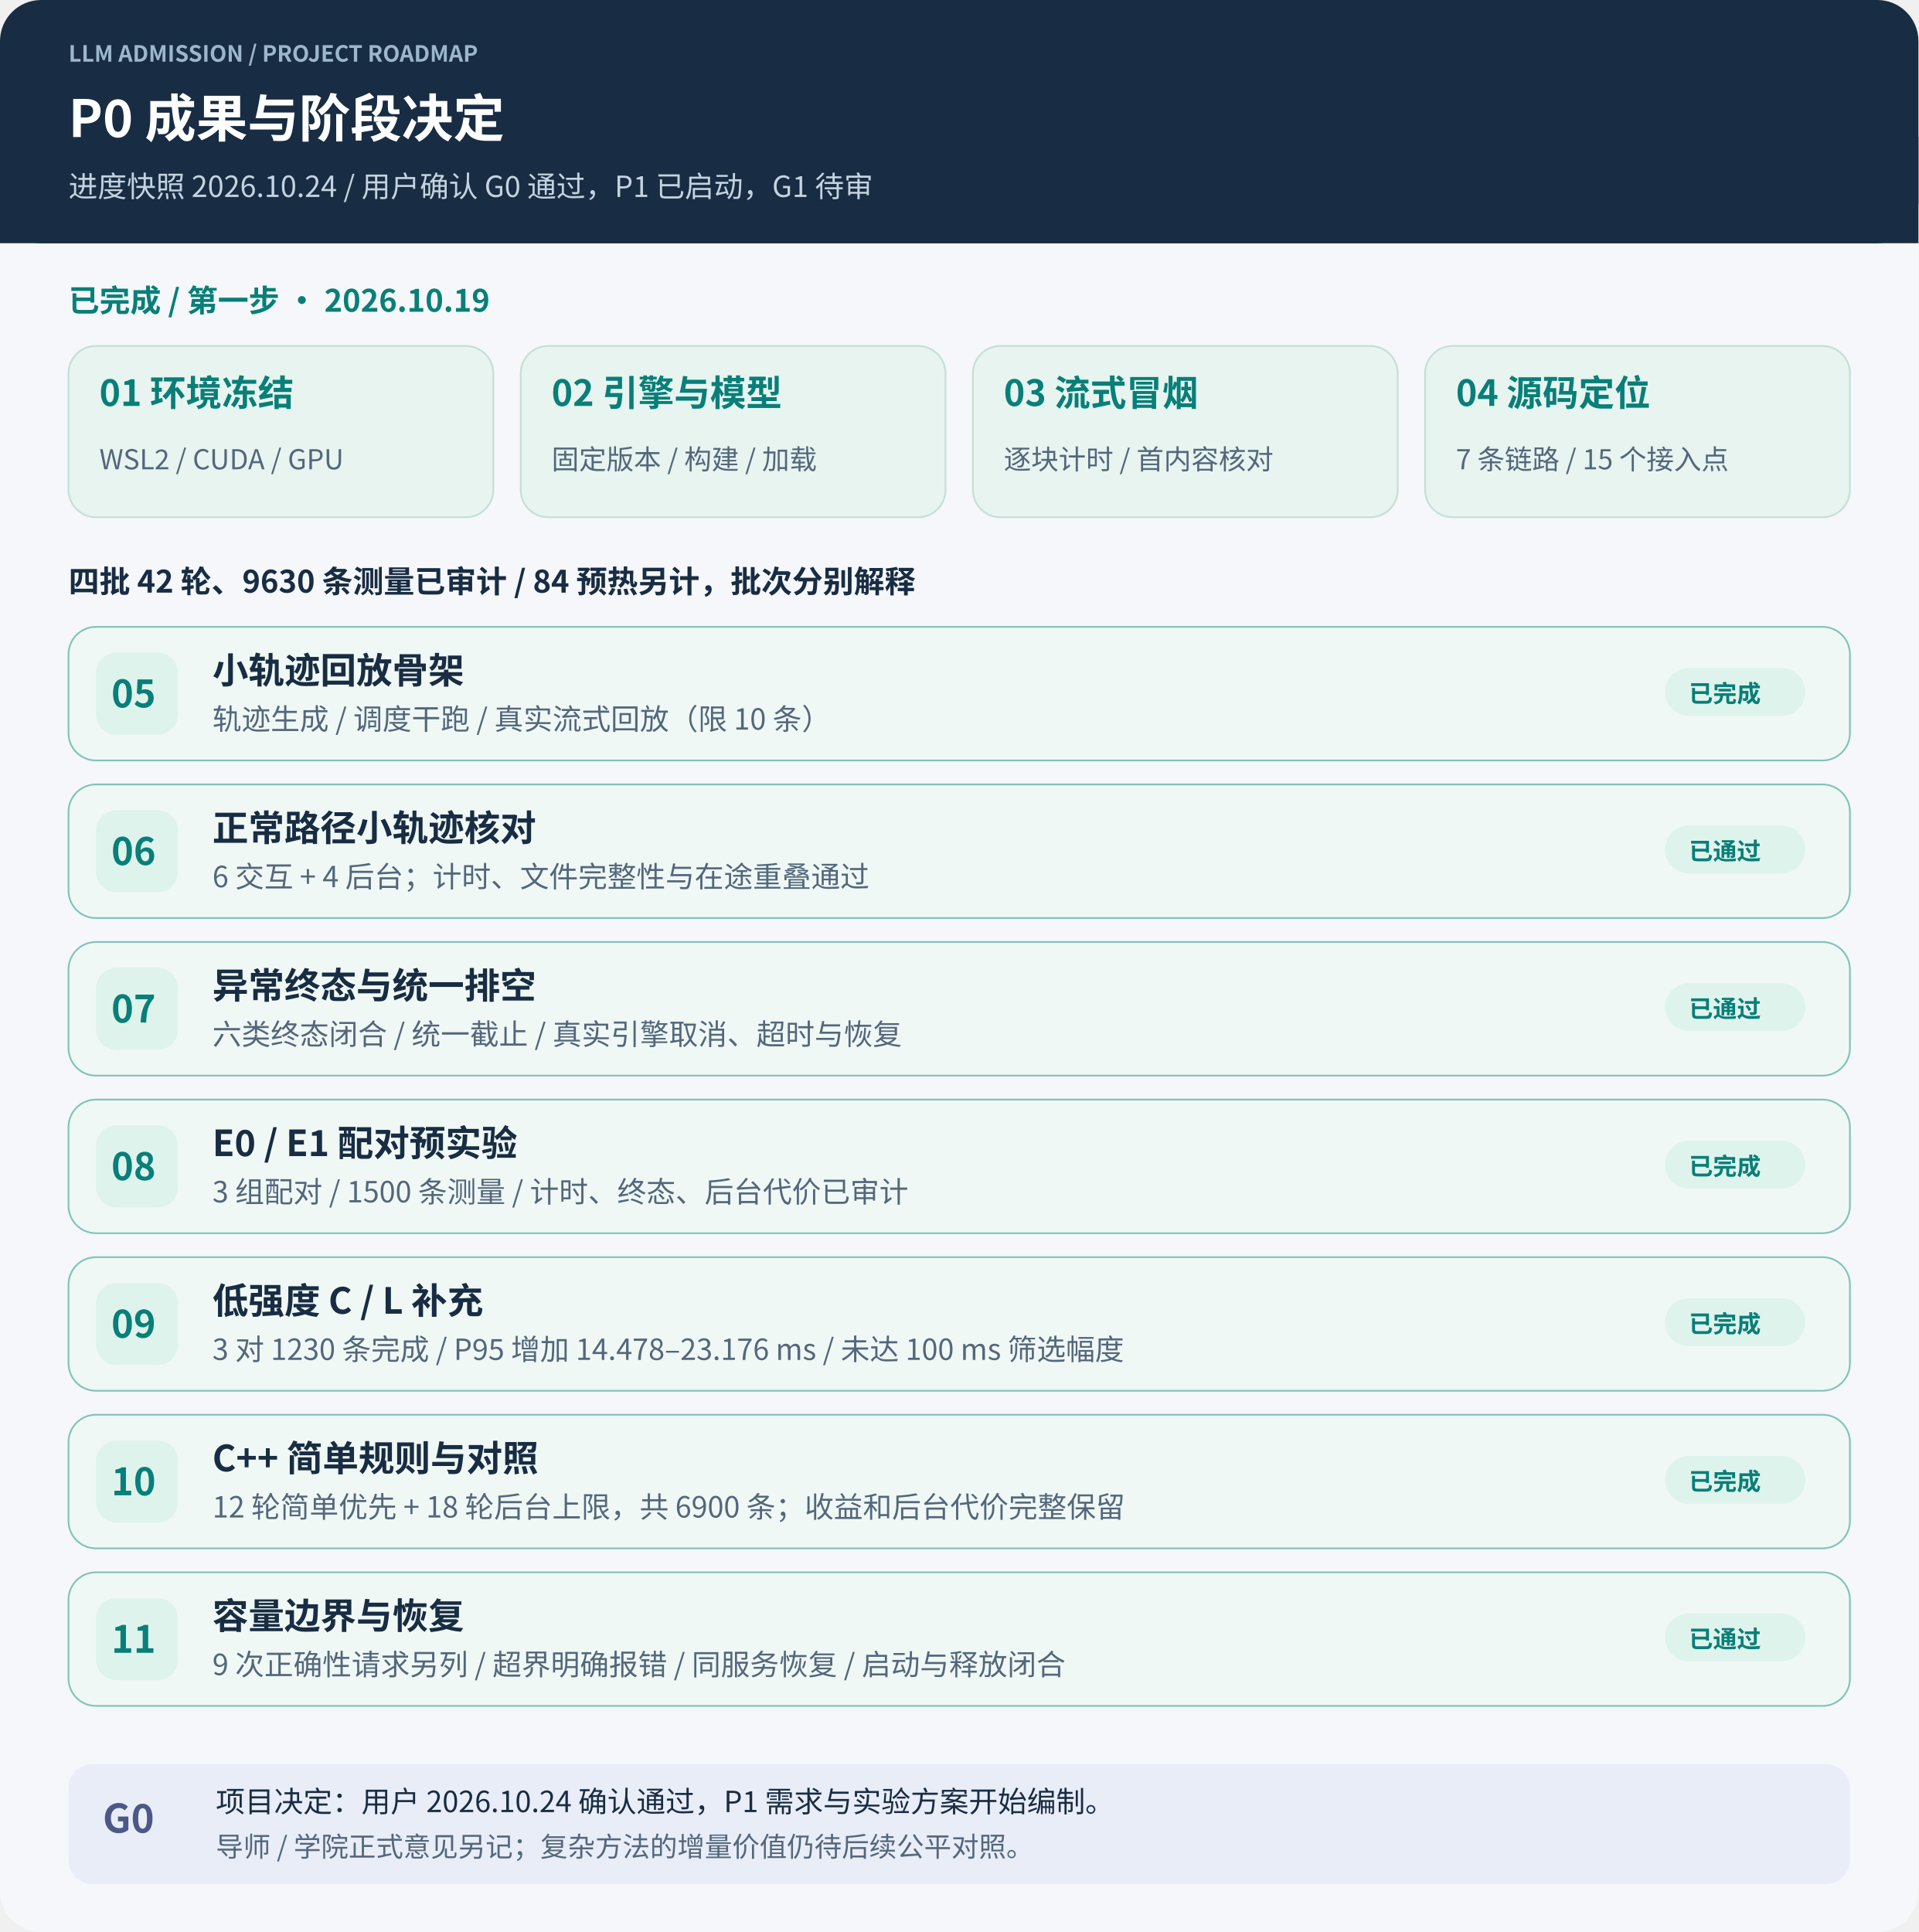
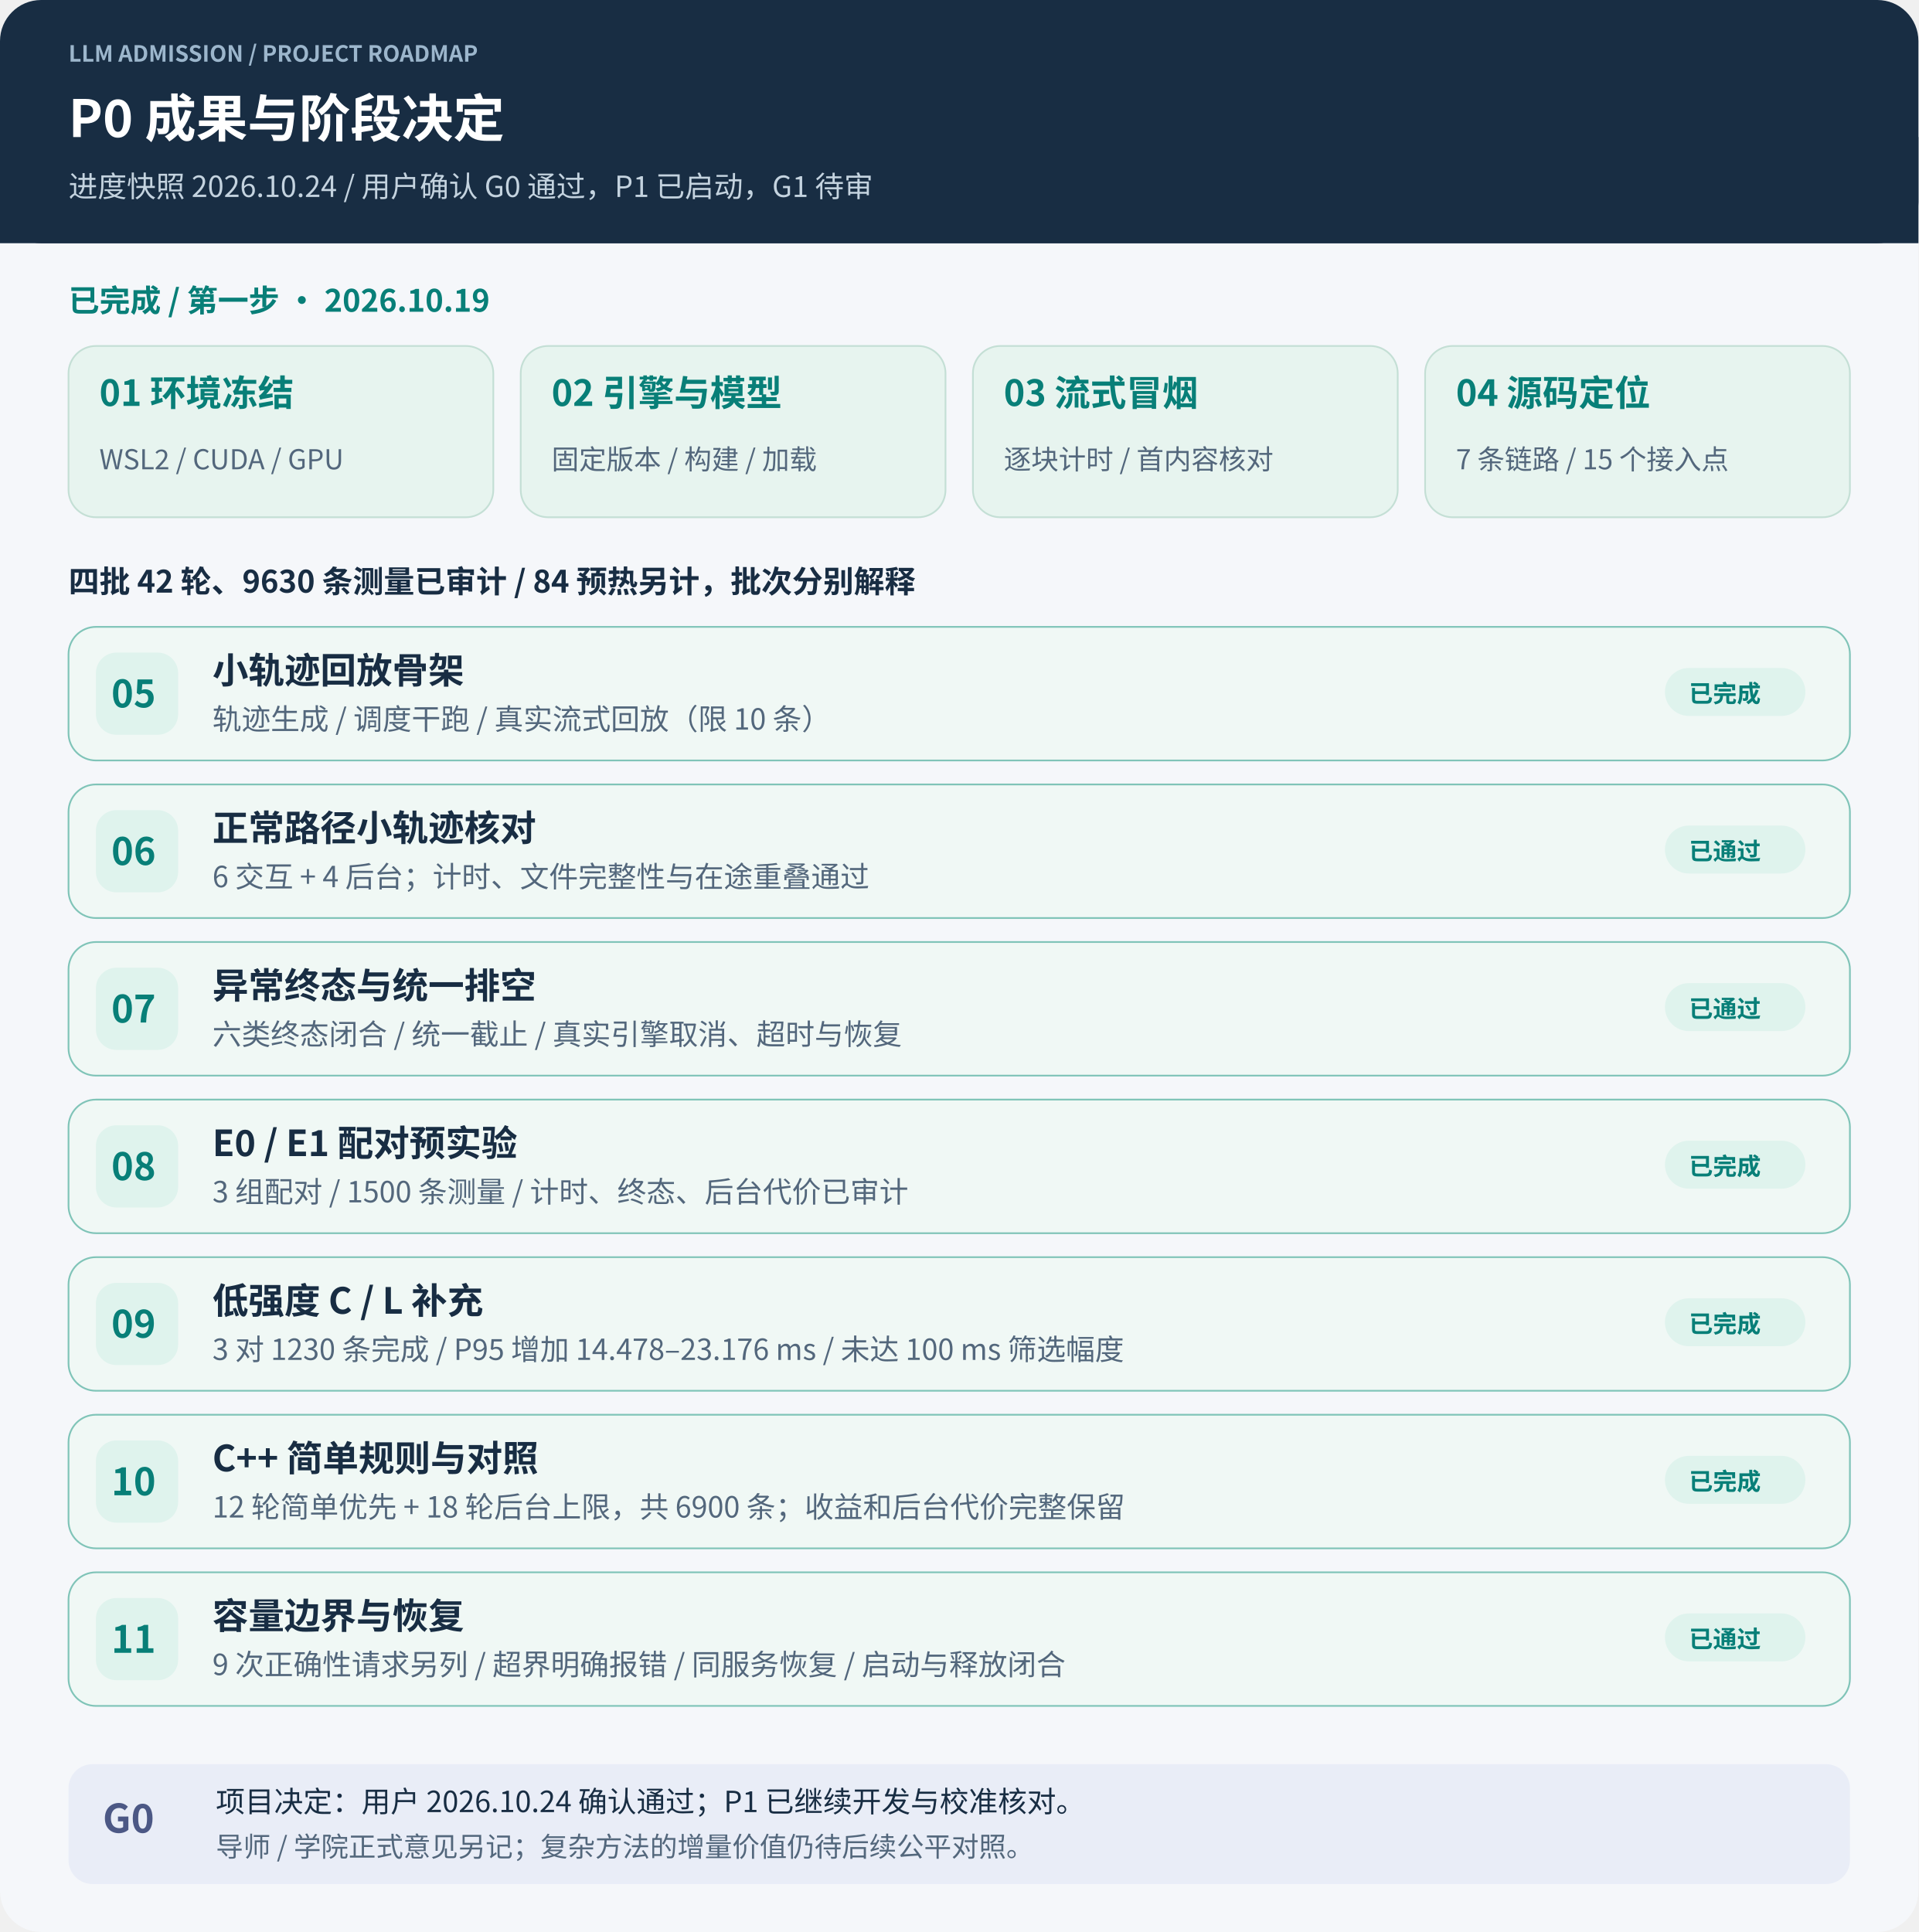
<svg xmlns="http://www.w3.org/2000/svg" width="1120" height="1128" viewBox="0 0 1120 1128" role="img" aria-labelledby="title desc">
  <g font-family="Segoe UI, PingFang SC, Microsoft YaHei, Noto Sans CJK SC, sans-serif">
    <rect x="0" y="0" width="1120" height="1128" rx="24" fill="#f5f7fa" stroke="none" />
    <rect x="0" y="0" width="1120" height="142" rx="24" fill="#182d43" stroke="none" />
    <rect x="0" y="80" width="1120" height="62" rx="0" fill="#182d43" stroke="none" />
    <text x="40" y="36" font-size="13" fill="#9cb6cc" font-weight="600">LLM ADMISSION / PROJECT ROADMAP</text>
    <text x="40" y="80" font-size="30" fill="#ffffff" font-weight="700">P0 成果与阶段决定</text>
    <text x="40" y="115" font-size="17" fill="#c4d3df" font-weight="400">进度快照 2026.10.24  /  用户确认 G0 通过，P1 已启动，G1 待审</text>
    <text x="40" y="182" font-size="18" fill="#087f78" font-weight="600">已完成  /  第一步 · 2026.10.19</text>
    <rect x="40" y="202" width="248" height="100" rx="16" fill="#e7f4ef" stroke="#c4dfd5" />
    <text x="58" y="237" font-size="21" fill="#087f78" font-weight="600">01  环境冻结</text>
    <text x="58" y="274" font-size="16" fill="#53677c" font-weight="400">WSL2 / CUDA / GPU</text>
    <rect x="304" y="202" width="248" height="100" rx="16" fill="#e7f4ef" stroke="#c4dfd5" />
    <text x="322" y="237" font-size="21" fill="#087f78" font-weight="600">02  引擎与模型</text>
    <text x="322" y="274" font-size="16" fill="#53677c" font-weight="400">固定版本 / 构建 / 加载</text>
    <rect x="568" y="202" width="248" height="100" rx="16" fill="#e7f4ef" stroke="#c4dfd5" />
    <text x="586" y="237" font-size="21" fill="#087f78" font-weight="600">03  流式冒烟</text>
    <text x="586" y="274" font-size="16" fill="#53677c" font-weight="400">逐块计时 / 首内容核对</text>
    <rect x="832" y="202" width="248" height="100" rx="16" fill="#e7f4ef" stroke="#c4dfd5" />
    <text x="850" y="237" font-size="21" fill="#087f78" font-weight="600">04  源码定位</text>
    <text x="850" y="274" font-size="16" fill="#53677c" font-weight="400">7 条链路 / 15 个接入点</text>
    <text x="40" y="346" font-size="18" fill="#182d43" font-weight="600">四批 42 轮、9630 条测量已审计  /  84 预热另计，批次分别解释</text>
    <rect x="40" y="366" width="1040" height="78" rx="16" fill="#f0f8f5" stroke="#80c4b8" />
    <rect x="56" y="381" width="48" height="48" rx="12" fill="#dff3ed" stroke="none" />
    <text x="65" y="413" font-size="22" fill="#087f78" font-weight="700">05</text>
    <text x="124" y="399" font-size="21" fill="#182d43" font-weight="600">小轨迹回放骨架</text>
    <text x="124" y="426" font-size="17" fill="#53677c" font-weight="400">轨迹生成 / 调度干跑 / 真实流式回放（限 10 条）</text>
    <rect x="972" y="390" width="82" height="28" rx="14" fill="#dff3ed" stroke="none" />
    <text x="986" y="410" font-size="14" fill="#087f78" font-weight="600">已完成</text>
    <rect x="40" y="458" width="1040" height="78" rx="16" fill="#f0f8f5" stroke="#80c4b8" />
    <rect x="56" y="473" width="48" height="48" rx="12" fill="#dff3ed" stroke="none" />
    <text x="65" y="505" font-size="22" fill="#087f78" font-weight="700">06</text>
    <text x="124" y="491" font-size="21" fill="#182d43" font-weight="600">正常路径小轨迹核对</text>
    <text x="124" y="518" font-size="17" fill="#53677c" font-weight="400">6 交互 + 4 后台；计时、文件完整性与在途重叠通过</text>
    <rect x="972" y="482" width="82" height="28" rx="14" fill="#dff3ed" stroke="none" />
    <text x="986" y="502" font-size="14" fill="#087f78" font-weight="600">已通过</text>
    <rect x="40" y="550" width="1040" height="78" rx="16" fill="#f0f8f5" stroke="#80c4b8" />
    <rect x="56" y="565" width="48" height="48" rx="12" fill="#dff3ed" stroke="none" />
    <text x="65" y="597" font-size="22" fill="#087f78" font-weight="700">07</text>
    <text x="124" y="583" font-size="21" fill="#182d43" font-weight="600">异常终态与统一排空</text>
    <text x="124" y="610" font-size="17" fill="#53677c" font-weight="400">六类终态闭合 / 统一截止 / 真实引擎取消、超时与恢复</text>
    <rect x="972" y="574" width="82" height="28" rx="14" fill="#dff3ed" stroke="none" />
    <text x="986" y="594" font-size="14" fill="#087f78" font-weight="600">已通过</text>
    <rect x="40" y="642" width="1040" height="78" rx="16" fill="#f0f8f5" stroke="#80c4b8" />
    <rect x="56" y="657" width="48" height="48" rx="12" fill="#dff3ed" stroke="none" />
    <text x="65" y="689" font-size="22" fill="#087f78" font-weight="700">08</text>
    <text x="124" y="675" font-size="21" fill="#182d43" font-weight="600">E0 / E1 配对预实验</text>
    <text x="124" y="702" font-size="17" fill="#53677c" font-weight="400">3 组配对 / 1500 条测量 / 计时、终态、后台代价已审计</text>
    <rect x="972" y="666" width="82" height="28" rx="14" fill="#dff3ed" stroke="none" />
    <text x="986" y="686" font-size="14" fill="#087f78" font-weight="600">已完成</text>
    <rect x="40" y="734" width="1040" height="78" rx="16" fill="#f0f8f5" stroke="#80c4b8" />
    <rect x="56" y="749" width="48" height="48" rx="12" fill="#dff3ed" stroke="none" />
    <text x="65" y="781" font-size="22" fill="#087f78" font-weight="700">09</text>
    <text x="124" y="767" font-size="21" fill="#182d43" font-weight="600">低强度 C / L 补充</text>
    <text x="124" y="794" font-size="17" fill="#53677c" font-weight="400">3 对 1230 条完成 / P95 增加 14.478–23.176 ms / 未达 100 ms 筛选幅度</text>
    <rect x="972" y="758" width="82" height="28" rx="14" fill="#dff3ed" stroke="none" />
    <text x="986" y="778" font-size="14" fill="#087f78" font-weight="600">已完成</text>
    <rect x="40" y="826" width="1040" height="78" rx="16" fill="#f0f8f5" stroke="#80c4b8" />
    <rect x="56" y="841" width="48" height="48" rx="12" fill="#dff3ed" stroke="none" />
    <text x="65" y="873" font-size="22" fill="#087f78" font-weight="700">10</text>
    <text x="124" y="859" font-size="21" fill="#182d43" font-weight="600">C++ 简单规则与对照</text>
    <text x="124" y="886" font-size="17" fill="#53677c" font-weight="400">12 轮简单优先 + 18 轮后台上限，共 6900 条；收益和后台代价完整保留</text>
    <rect x="972" y="850" width="82" height="28" rx="14" fill="#dff3ed" stroke="none" />
    <text x="986" y="870" font-size="14" fill="#087f78" font-weight="600">已完成</text>
    <rect x="40" y="918" width="1040" height="78" rx="16" fill="#f0f8f5" stroke="#80c4b8" />
    <rect x="56" y="933" width="48" height="48" rx="12" fill="#dff3ed" stroke="none" />
    <text x="65" y="965" font-size="22" fill="#087f78" font-weight="700">11</text>
    <text x="124" y="951" font-size="21" fill="#182d43" font-weight="600">容量边界与恢复</text>
    <text x="124" y="978" font-size="17" fill="#53677c" font-weight="400">9 次正确性请求另列 / 超界明确报错 / 同服务恢复 / 启动与释放闭合</text>
    <rect x="972" y="942" width="82" height="28" rx="14" fill="#dff3ed" stroke="none" />
    <text x="986" y="962" font-size="14" fill="#087f78" font-weight="600">已通过</text>
    <rect x="40" y="1030" width="1040" height="70" rx="14" fill="#e9edf7" stroke="none" />
    <text x="60" y="1070" font-size="23" fill="#4c5885" font-weight="700">G0</text>
-     <text x="126" y="1058" font-size="17" fill="#182d43" font-weight="400">项目决定：用户 2026.10.24 确认通过，P1 需求与实验方案开始编制。</text>
+     <text x="126" y="1058" font-size="17" fill="#182d43" font-weight="400">项目决定：用户 2026.10.24 确认通过；P1 已继续开发与校准核对。</text>
    <text x="126" y="1084" font-size="16" fill="#53677c" font-weight="400">导师 / 学院正式意见另记；复杂方法的增量价值仍待后续公平对照。</text>
  </g>
</svg>
